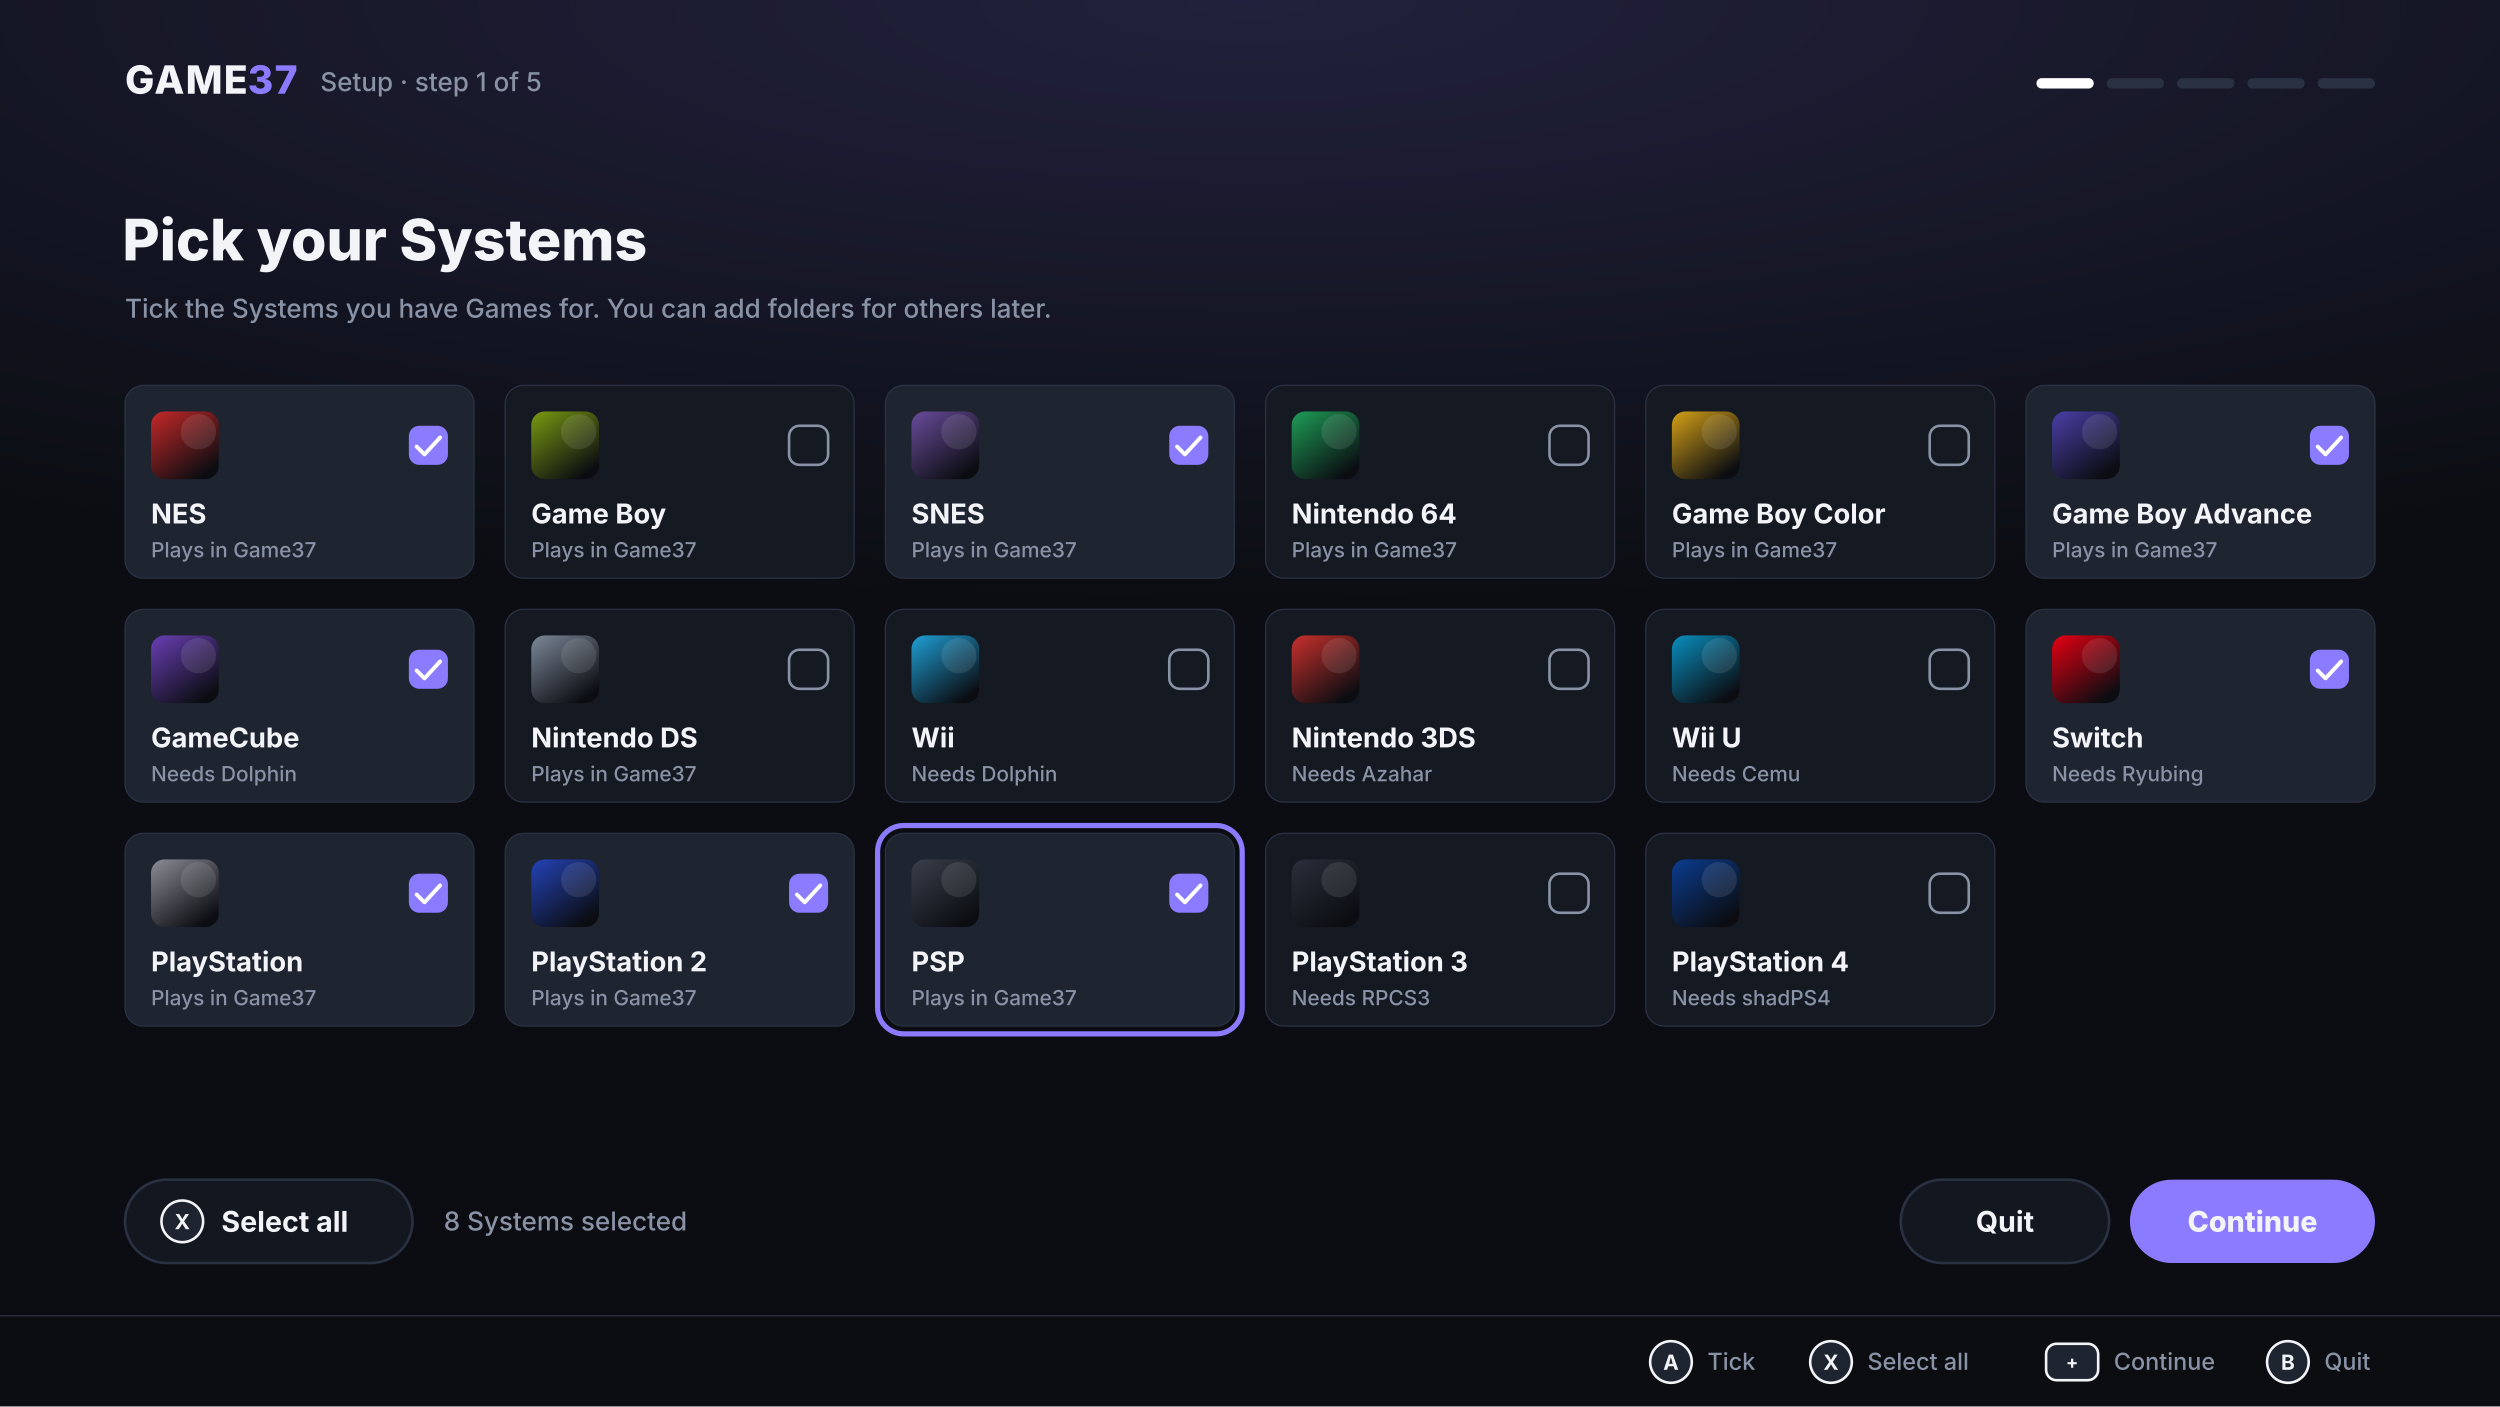
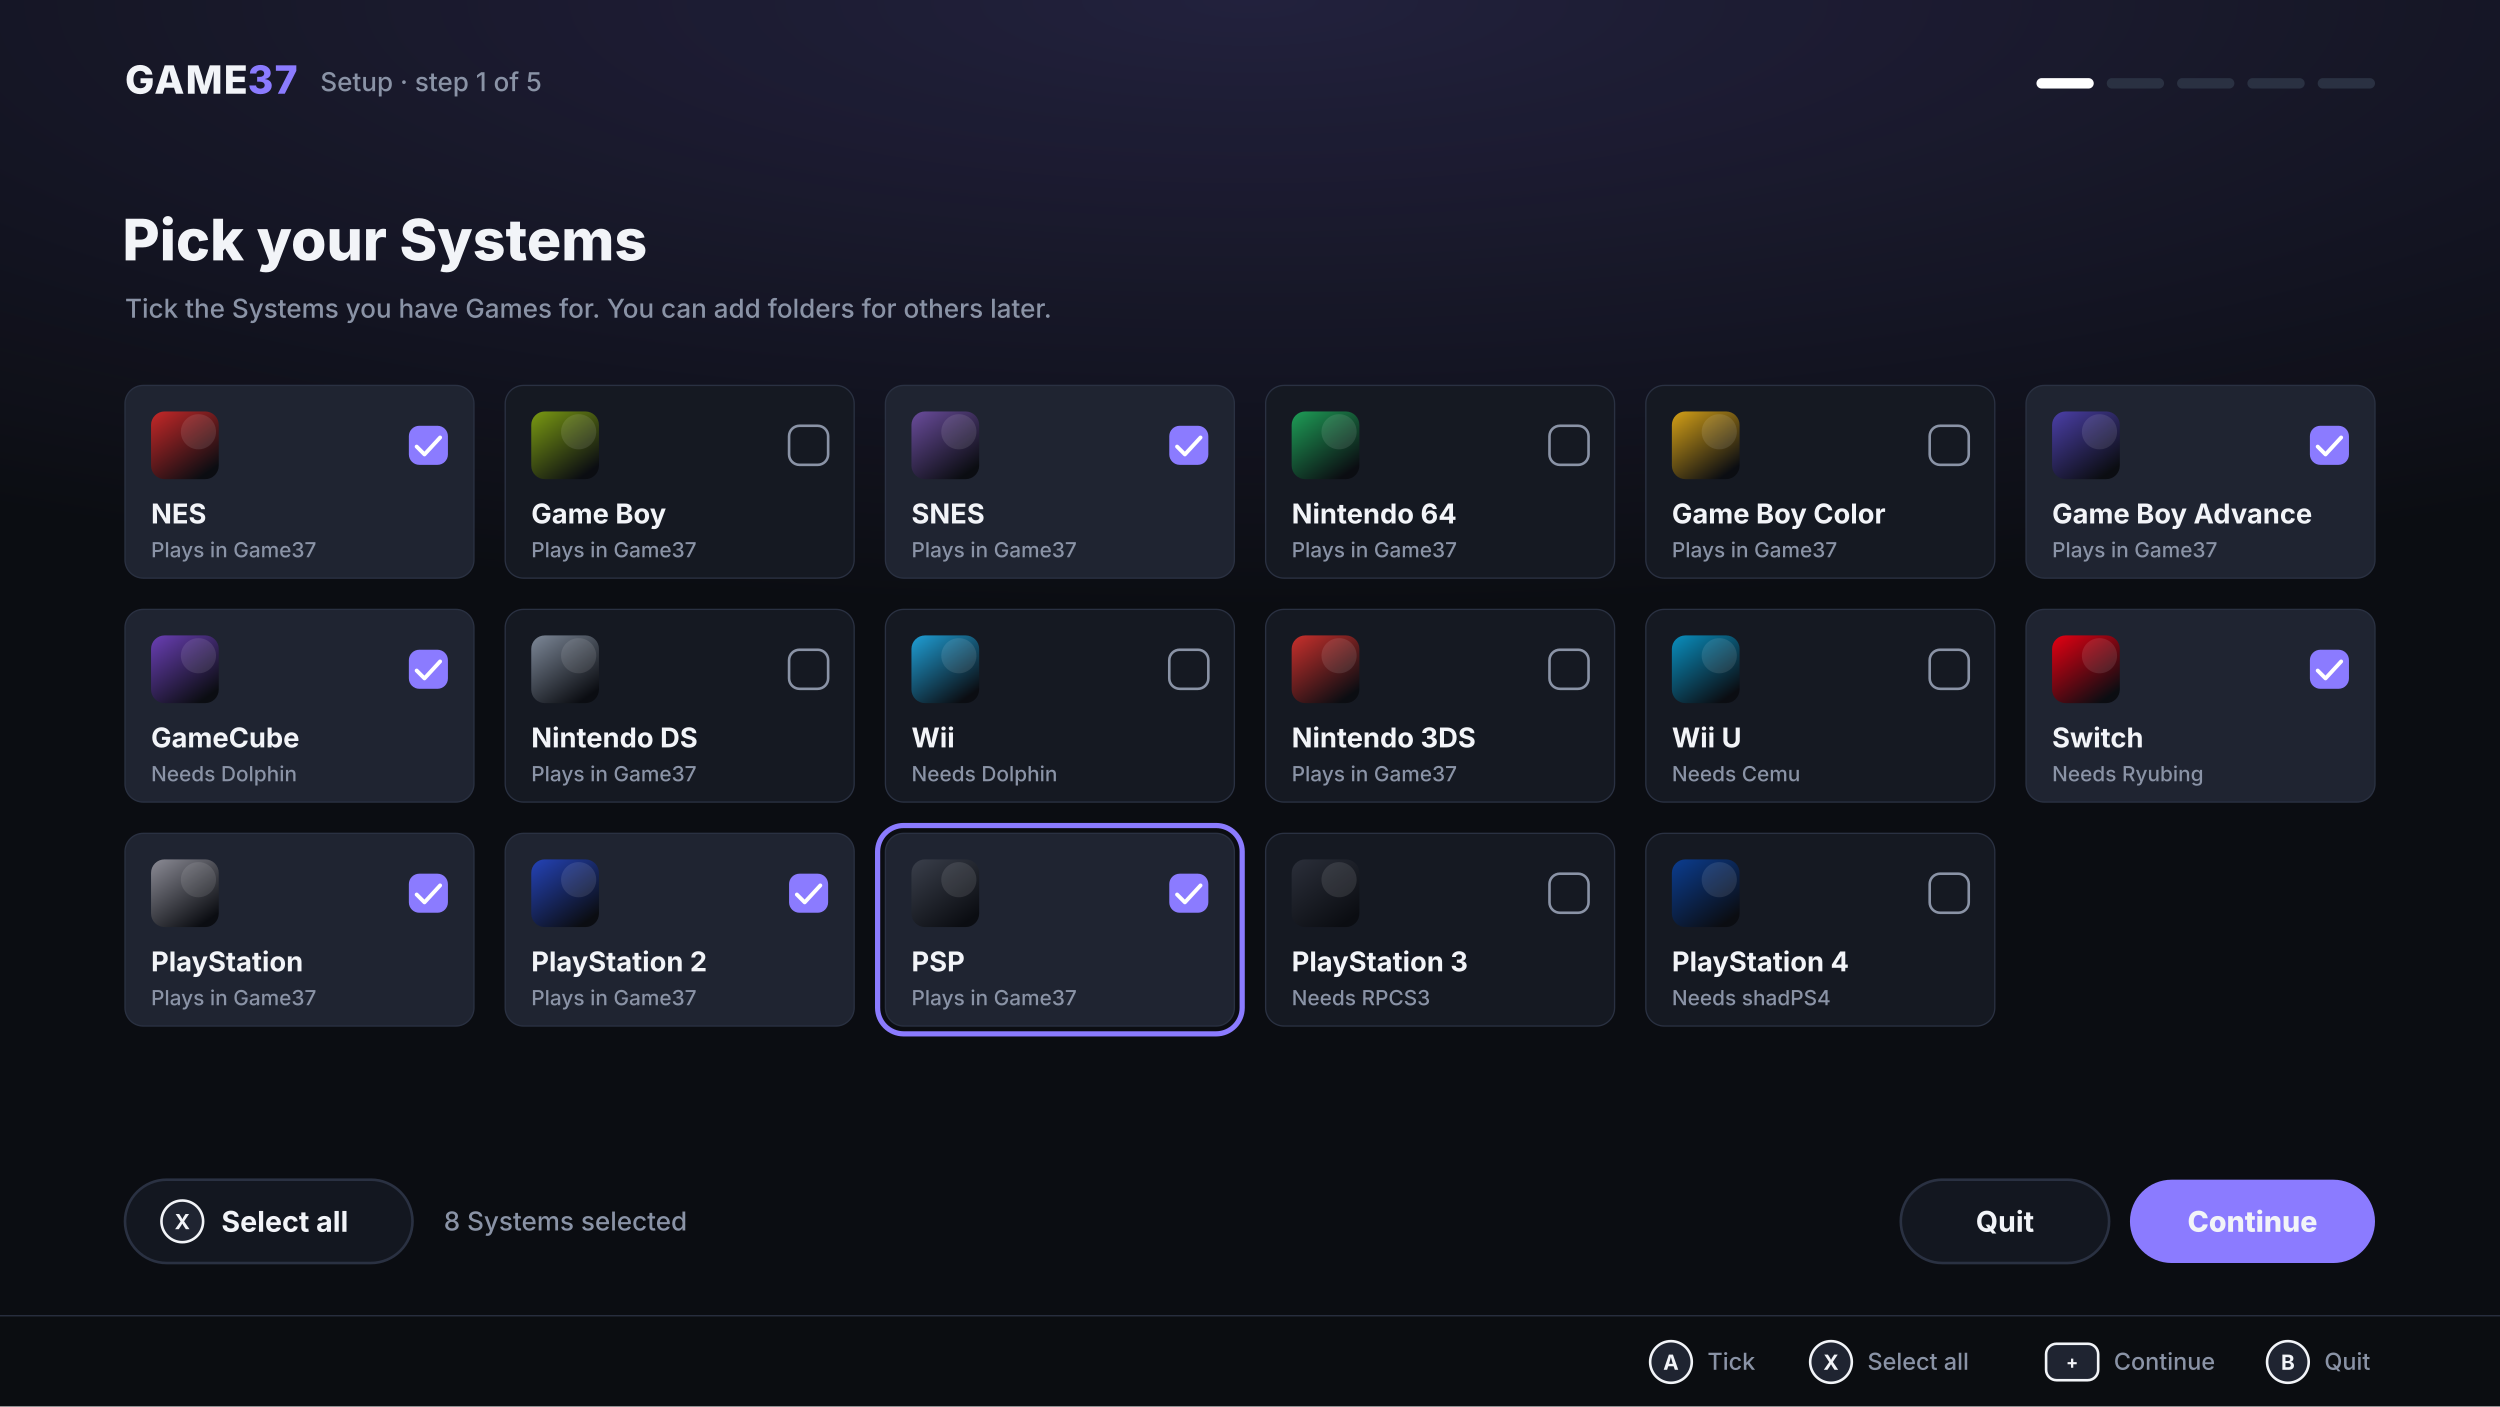
<svg xmlns="http://www.w3.org/2000/svg" width="1920" height="1080" viewBox="0 0 1920 1080">
  <defs>
    <radialGradient id="rg1" cx="0.5" cy="0" r="0.9">
      <stop offset="0" stop-color="#8B7BFF" stop-opacity="0.18" />
      <stop offset="1" stop-color="#8B7BFF" stop-opacity="0" />
    </radialGradient>
    <linearGradient id="lg2" x1="0" y1="0" x2="0.7" y2="1">
      <stop offset="0" stop-color="#C62828" stop-opacity="1" />
      <stop offset="1" stop-color="#0B0D12" stop-opacity="1" />
    </linearGradient>
    <linearGradient id="lg3" x1="0" y1="0" x2="0.7" y2="1">
      <stop offset="0" stop-color="#7A9A12" stop-opacity="1" />
      <stop offset="1" stop-color="#0B0D12" stop-opacity="1" />
    </linearGradient>
    <linearGradient id="lg4" x1="0" y1="0" x2="0.7" y2="1">
      <stop offset="0" stop-color="#6A4C9C" stop-opacity="1" />
      <stop offset="1" stop-color="#0B0D12" stop-opacity="1" />
    </linearGradient>
    <linearGradient id="lg5" x1="0" y1="0" x2="0.7" y2="1">
      <stop offset="0" stop-color="#1E9E57" stop-opacity="1" />
      <stop offset="1" stop-color="#0B0D12" stop-opacity="1" />
    </linearGradient>
    <linearGradient id="lg6" x1="0" y1="0" x2="0.7" y2="1">
      <stop offset="0" stop-color="#D4A017" stop-opacity="1" />
      <stop offset="1" stop-color="#0B0D12" stop-opacity="1" />
    </linearGradient>
    <linearGradient id="lg7" x1="0" y1="0" x2="0.7" y2="1">
      <stop offset="0" stop-color="#4B3FA8" stop-opacity="1" />
      <stop offset="1" stop-color="#0B0D12" stop-opacity="1" />
    </linearGradient>
    <linearGradient id="lg8" x1="0" y1="0" x2="0.7" y2="1">
      <stop offset="0" stop-color="#6A3FB5" stop-opacity="1" />
      <stop offset="1" stop-color="#0B0D12" stop-opacity="1" />
    </linearGradient>
    <linearGradient id="lg9" x1="0" y1="0" x2="0.7" y2="1">
      <stop offset="0" stop-color="#7D8898" stop-opacity="1" />
      <stop offset="1" stop-color="#0B0D12" stop-opacity="1" />
    </linearGradient>
    <linearGradient id="lg10" x1="0" y1="0" x2="0.7" y2="1">
      <stop offset="0" stop-color="#1F9FD6" stop-opacity="1" />
      <stop offset="1" stop-color="#0B0D12" stop-opacity="1" />
    </linearGradient>
    <linearGradient id="lg11" x1="0" y1="0" x2="0.7" y2="1">
      <stop offset="0" stop-color="#C9302C" stop-opacity="1" />
      <stop offset="1" stop-color="#0B0D12" stop-opacity="1" />
    </linearGradient>
    <linearGradient id="lg12" x1="0" y1="0" x2="0.7" y2="1">
      <stop offset="0" stop-color="#0A8FBF" stop-opacity="1" />
      <stop offset="1" stop-color="#0B0D12" stop-opacity="1" />
    </linearGradient>
    <linearGradient id="lg13" x1="0" y1="0" x2="0.7" y2="1">
      <stop offset="0" stop-color="#E60012" stop-opacity="1" />
      <stop offset="1" stop-color="#0B0D12" stop-opacity="1" />
    </linearGradient>
    <linearGradient id="lg14" x1="0" y1="0" x2="0.7" y2="1">
      <stop offset="0" stop-color="#8C8C96" stop-opacity="1" />
      <stop offset="1" stop-color="#0B0D12" stop-opacity="1" />
    </linearGradient>
    <linearGradient id="lg15" x1="0" y1="0" x2="0.7" y2="1">
      <stop offset="0" stop-color="#2443B8" stop-opacity="1" />
      <stop offset="1" stop-color="#0B0D12" stop-opacity="1" />
    </linearGradient>
    <linearGradient id="lg16" x1="0" y1="0" x2="0.7" y2="1">
      <stop offset="0" stop-color="#3A3F4B" stop-opacity="1" />
      <stop offset="1" stop-color="#0B0D12" stop-opacity="1" />
    </linearGradient>
    <linearGradient id="lg17" x1="0" y1="0" x2="0.7" y2="1">
      <stop offset="0" stop-color="#2B2F3A" stop-opacity="1" />
      <stop offset="1" stop-color="#0B0D12" stop-opacity="1" />
    </linearGradient>
    <linearGradient id="lg18" x1="0" y1="0" x2="0.7" y2="1">
      <stop offset="0" stop-color="#0B3D91" stop-opacity="1" />
      <stop offset="1" stop-color="#0B0D12" stop-opacity="1" />
    </linearGradient>
  </defs>
  <rect x="0.0" y="0.0" width="1920.0" height="1080.0" rx="0" fill="#0B0D12" fill-opacity="1" />
  <rect x="0.0" y="0.0" width="1920.0" height="520.0" rx="0" fill="url(#rg1)" fill-opacity="1" />
  <text x="96" y="72" font-family="Inter, 'Helvetica Neue', Arial, sans-serif" font-size="30" font-weight="800" fill="#F2F4F8" letter-spacing="1">GAME<tspan fill="#8B7BFF">37</tspan>
  </text>
  <text x="246.0" y="70.0" font-family="Inter, 'Helvetica Neue', Arial, sans-serif" font-size="20" font-weight="500" fill="#8A93A6" fill-opacity="1" text-anchor="start" letter-spacing="0">Setup · step 1 of 5</text>
  <rect x="1564.0" y="60.0" width="44.0" height="8.0" rx="4" fill="#FFFFFF" fill-opacity="1" />
  <rect x="1618.0" y="60.0" width="44.0" height="8.0" rx="4" fill="#2A3142" fill-opacity="1" />
  <rect x="1672.0" y="60.0" width="44.0" height="8.0" rx="4" fill="#2A3142" fill-opacity="1" />
  <rect x="1726.0" y="60.0" width="44.0" height="8.0" rx="4" fill="#2A3142" fill-opacity="1" />
  <rect x="1780.0" y="60.0" width="44.0" height="8.0" rx="4" fill="#2A3142" fill-opacity="1" />
  <text x="94.0" y="200.0" font-family="Inter, 'Helvetica Neue', Arial, sans-serif" font-size="44" font-weight="800" fill="#F2F4F8" fill-opacity="1" text-anchor="start" letter-spacing="0">Pick your Systems</text>
  <text x="96.0" y="244.0" font-family="Inter, 'Helvetica Neue', Arial, sans-serif" font-size="20" font-weight="500" fill="#8A93A6" fill-opacity="1" text-anchor="start" letter-spacing="0">Tick the Systems you have Games for. You can add folders for others later.</text>
  <rect x="96.0" y="296.0" width="268.0" height="148.0" rx="14" fill="#1F2431" fill-opacity="1" stroke="#2A3142" stroke-width="1" />
  <rect x="116.0" y="316.0" width="52.0" height="52.0" rx="10.4" fill="url(#lg2)" fill-opacity="1" />
  <circle cx="152.4" cy="331.6" r="13.5" fill="#FFFFFF" fill-opacity="0.1" />
  <rect x="314.0" y="327.0" width="30.0" height="30.0" rx="8" fill="#8B7BFF" fill-opacity="1" />
  <path d="M320.0,343 l6,6 l12,-13" fill="none" stroke="#FFFFFF" stroke-width="3" stroke-linecap="round" stroke-linejoin="round" />
  <text x="116.0" y="402.0" font-family="Inter, 'Helvetica Neue', Arial, sans-serif" font-size="21" font-weight="700" fill="#F2F4F8" fill-opacity="1" text-anchor="start" letter-spacing="0">NES</text>
  <text x="116.0" y="428.0" font-family="Inter, 'Helvetica Neue', Arial, sans-serif" font-size="16" font-weight="500" fill="#8A93A6" fill-opacity="1" text-anchor="start" letter-spacing="0">Plays in Game37</text>
  <rect x="388.0" y="296.0" width="268.0" height="148.0" rx="14" fill="#151922" fill-opacity="1" stroke="#2A3142" stroke-width="1" />
  <rect x="408.0" y="316.0" width="52.0" height="52.0" rx="10.4" fill="url(#lg3)" fill-opacity="1" />
  <circle cx="444.4" cy="331.6" r="13.5" fill="#FFFFFF" fill-opacity="0.1" />
  <rect x="606.0" y="327.0" width="30.0" height="30.0" rx="8" fill="none" fill-opacity="1" stroke="#8A93A6" stroke-width="2" />
  <text x="408.0" y="402.0" font-family="Inter, 'Helvetica Neue', Arial, sans-serif" font-size="21" font-weight="700" fill="#F2F4F8" fill-opacity="1" text-anchor="start" letter-spacing="0">Game Boy</text>
  <text x="408.0" y="428.0" font-family="Inter, 'Helvetica Neue', Arial, sans-serif" font-size="16" font-weight="500" fill="#8A93A6" fill-opacity="1" text-anchor="start" letter-spacing="0">Plays in Game37</text>
  <rect x="680.0" y="296.0" width="268.0" height="148.0" rx="14" fill="#1F2431" fill-opacity="1" stroke="#2A3142" stroke-width="1" />
  <rect x="700.0" y="316.0" width="52.0" height="52.0" rx="10.4" fill="url(#lg4)" fill-opacity="1" />
  <circle cx="736.4" cy="331.6" r="13.5" fill="#FFFFFF" fill-opacity="0.1" />
  <rect x="898.0" y="327.0" width="30.0" height="30.0" rx="8" fill="#8B7BFF" fill-opacity="1" />
  <path d="M904.0,343 l6,6 l12,-13" fill="none" stroke="#FFFFFF" stroke-width="3" stroke-linecap="round" stroke-linejoin="round" />
  <text x="700.0" y="402.0" font-family="Inter, 'Helvetica Neue', Arial, sans-serif" font-size="21" font-weight="700" fill="#F2F4F8" fill-opacity="1" text-anchor="start" letter-spacing="0">SNES</text>
  <text x="700.0" y="428.0" font-family="Inter, 'Helvetica Neue', Arial, sans-serif" font-size="16" font-weight="500" fill="#8A93A6" fill-opacity="1" text-anchor="start" letter-spacing="0">Plays in Game37</text>
  <rect x="972.0" y="296.0" width="268.0" height="148.0" rx="14" fill="#151922" fill-opacity="1" stroke="#2A3142" stroke-width="1" />
  <rect x="992.0" y="316.0" width="52.0" height="52.0" rx="10.4" fill="url(#lg5)" fill-opacity="1" />
  <circle cx="1028.4" cy="331.6" r="13.5" fill="#FFFFFF" fill-opacity="0.1" />
  <rect x="1190.0" y="327.0" width="30.0" height="30.0" rx="8" fill="none" fill-opacity="1" stroke="#8A93A6" stroke-width="2" />
  <text x="992.0" y="402.0" font-family="Inter, 'Helvetica Neue', Arial, sans-serif" font-size="21" font-weight="700" fill="#F2F4F8" fill-opacity="1" text-anchor="start" letter-spacing="0">Nintendo 64</text>
  <text x="992.0" y="428.0" font-family="Inter, 'Helvetica Neue', Arial, sans-serif" font-size="16" font-weight="500" fill="#8A93A6" fill-opacity="1" text-anchor="start" letter-spacing="0">Plays in Game37</text>
  <rect x="1264.0" y="296.0" width="268.0" height="148.0" rx="14" fill="#151922" fill-opacity="1" stroke="#2A3142" stroke-width="1" />
  <rect x="1284.0" y="316.0" width="52.0" height="52.0" rx="10.4" fill="url(#lg6)" fill-opacity="1" />
  <circle cx="1320.4" cy="331.6" r="13.5" fill="#FFFFFF" fill-opacity="0.1" />
  <rect x="1482.0" y="327.0" width="30.0" height="30.0" rx="8" fill="none" fill-opacity="1" stroke="#8A93A6" stroke-width="2" />
  <text x="1284.0" y="402.0" font-family="Inter, 'Helvetica Neue', Arial, sans-serif" font-size="21" font-weight="700" fill="#F2F4F8" fill-opacity="1" text-anchor="start" letter-spacing="0">Game Boy Color</text>
  <text x="1284.0" y="428.0" font-family="Inter, 'Helvetica Neue', Arial, sans-serif" font-size="16" font-weight="500" fill="#8A93A6" fill-opacity="1" text-anchor="start" letter-spacing="0">Plays in Game37</text>
  <rect x="1556.0" y="296.0" width="268.0" height="148.0" rx="14" fill="#1F2431" fill-opacity="1" stroke="#2A3142" stroke-width="1" />
  <rect x="1576.0" y="316.0" width="52.0" height="52.0" rx="10.4" fill="url(#lg7)" fill-opacity="1" />
  <circle cx="1612.4" cy="331.6" r="13.5" fill="#FFFFFF" fill-opacity="0.1" />
  <rect x="1774.0" y="327.0" width="30.0" height="30.0" rx="8" fill="#8B7BFF" fill-opacity="1" />
  <path d="M1780.0,343 l6,6 l12,-13" fill="none" stroke="#FFFFFF" stroke-width="3" stroke-linecap="round" stroke-linejoin="round" />
  <text x="1576.0" y="402.0" font-family="Inter, 'Helvetica Neue', Arial, sans-serif" font-size="21" font-weight="700" fill="#F2F4F8" fill-opacity="1" text-anchor="start" letter-spacing="0">Game Boy Advance</text>
  <text x="1576.0" y="428.0" font-family="Inter, 'Helvetica Neue', Arial, sans-serif" font-size="16" font-weight="500" fill="#8A93A6" fill-opacity="1" text-anchor="start" letter-spacing="0">Plays in Game37</text>
  <rect x="96.0" y="468.0" width="268.0" height="148.0" rx="14" fill="#1F2431" fill-opacity="1" stroke="#2A3142" stroke-width="1" />
  <rect x="116.0" y="488.0" width="52.0" height="52.0" rx="10.4" fill="url(#lg8)" fill-opacity="1" />
  <circle cx="152.4" cy="503.6" r="13.5" fill="#FFFFFF" fill-opacity="0.1" />
  <rect x="314.0" y="499.0" width="30.0" height="30.0" rx="8" fill="#8B7BFF" fill-opacity="1" />
  <path d="M320.0,515 l6,6 l12,-13" fill="none" stroke="#FFFFFF" stroke-width="3" stroke-linecap="round" stroke-linejoin="round" />
  <text x="116.0" y="574.0" font-family="Inter, 'Helvetica Neue', Arial, sans-serif" font-size="21" font-weight="700" fill="#F2F4F8" fill-opacity="1" text-anchor="start" letter-spacing="0">GameCube</text>
  <text x="116.0" y="600.0" font-family="Inter, 'Helvetica Neue', Arial, sans-serif" font-size="16" font-weight="500" fill="#8A93A6" fill-opacity="1" text-anchor="start" letter-spacing="0">Needs Dolphin</text>
  <rect x="388.0" y="468.0" width="268.0" height="148.0" rx="14" fill="#151922" fill-opacity="1" stroke="#2A3142" stroke-width="1" />
  <rect x="408.0" y="488.0" width="52.0" height="52.0" rx="10.4" fill="url(#lg9)" fill-opacity="1" />
  <circle cx="444.4" cy="503.6" r="13.5" fill="#FFFFFF" fill-opacity="0.1" />
  <rect x="606.0" y="499.0" width="30.0" height="30.0" rx="8" fill="none" fill-opacity="1" stroke="#8A93A6" stroke-width="2" />
  <text x="408.0" y="574.0" font-family="Inter, 'Helvetica Neue', Arial, sans-serif" font-size="21" font-weight="700" fill="#F2F4F8" fill-opacity="1" text-anchor="start" letter-spacing="0">Nintendo DS</text>
  <text x="408.0" y="600.0" font-family="Inter, 'Helvetica Neue', Arial, sans-serif" font-size="16" font-weight="500" fill="#8A93A6" fill-opacity="1" text-anchor="start" letter-spacing="0">Plays in Game37</text>
  <rect x="680.0" y="468.0" width="268.0" height="148.0" rx="14" fill="#151922" fill-opacity="1" stroke="#2A3142" stroke-width="1" />
  <rect x="700.0" y="488.0" width="52.0" height="52.0" rx="10.4" fill="url(#lg10)" fill-opacity="1" />
  <circle cx="736.4" cy="503.6" r="13.5" fill="#FFFFFF" fill-opacity="0.1" />
  <rect x="898.0" y="499.0" width="30.0" height="30.0" rx="8" fill="none" fill-opacity="1" stroke="#8A93A6" stroke-width="2" />
  <text x="700.0" y="574.0" font-family="Inter, 'Helvetica Neue', Arial, sans-serif" font-size="21" font-weight="700" fill="#F2F4F8" fill-opacity="1" text-anchor="start" letter-spacing="0">Wii</text>
  <text x="700.0" y="600.0" font-family="Inter, 'Helvetica Neue', Arial, sans-serif" font-size="16" font-weight="500" fill="#8A93A6" fill-opacity="1" text-anchor="start" letter-spacing="0">Needs Dolphin</text>
  <rect x="972.0" y="468.0" width="268.0" height="148.0" rx="14" fill="#151922" fill-opacity="1" stroke="#2A3142" stroke-width="1" />
  <rect x="992.0" y="488.0" width="52.0" height="52.0" rx="10.4" fill="url(#lg11)" fill-opacity="1" />
  <circle cx="1028.4" cy="503.6" r="13.5" fill="#FFFFFF" fill-opacity="0.1" />
  <rect x="1190.0" y="499.0" width="30.0" height="30.0" rx="8" fill="none" fill-opacity="1" stroke="#8A93A6" stroke-width="2" />
  <text x="992.0" y="574.0" font-family="Inter, 'Helvetica Neue', Arial, sans-serif" font-size="21" font-weight="700" fill="#F2F4F8" fill-opacity="1" text-anchor="start" letter-spacing="0">Nintendo 3DS</text>
-   <text x="992.0" y="600.0" font-family="Inter, 'Helvetica Neue', Arial, sans-serif" font-size="16" font-weight="500" fill="#8A93A6" fill-opacity="1" text-anchor="start" letter-spacing="0">Needs Azahar</text>
+   <text x="992.0" y="600.0" font-family="Inter, 'Helvetica Neue', Arial, sans-serif" font-size="16" font-weight="500" fill="#8A93A6" fill-opacity="1" text-anchor="start" letter-spacing="0">Plays in Game37</text>
  <rect x="1264.0" y="468.0" width="268.0" height="148.0" rx="14" fill="#151922" fill-opacity="1" stroke="#2A3142" stroke-width="1" />
  <rect x="1284.0" y="488.0" width="52.0" height="52.0" rx="10.4" fill="url(#lg12)" fill-opacity="1" />
  <circle cx="1320.4" cy="503.6" r="13.5" fill="#FFFFFF" fill-opacity="0.1" />
  <rect x="1482.0" y="499.0" width="30.0" height="30.0" rx="8" fill="none" fill-opacity="1" stroke="#8A93A6" stroke-width="2" />
  <text x="1284.0" y="574.0" font-family="Inter, 'Helvetica Neue', Arial, sans-serif" font-size="21" font-weight="700" fill="#F2F4F8" fill-opacity="1" text-anchor="start" letter-spacing="0">Wii U</text>
  <text x="1284.0" y="600.0" font-family="Inter, 'Helvetica Neue', Arial, sans-serif" font-size="16" font-weight="500" fill="#8A93A6" fill-opacity="1" text-anchor="start" letter-spacing="0">Needs Cemu</text>
  <rect x="1556.0" y="468.0" width="268.0" height="148.0" rx="14" fill="#1F2431" fill-opacity="1" stroke="#2A3142" stroke-width="1" />
  <rect x="1576.0" y="488.0" width="52.0" height="52.0" rx="10.4" fill="url(#lg13)" fill-opacity="1" />
  <circle cx="1612.4" cy="503.6" r="13.5" fill="#FFFFFF" fill-opacity="0.1" />
  <rect x="1774.0" y="499.0" width="30.0" height="30.0" rx="8" fill="#8B7BFF" fill-opacity="1" />
  <path d="M1780.0,515 l6,6 l12,-13" fill="none" stroke="#FFFFFF" stroke-width="3" stroke-linecap="round" stroke-linejoin="round" />
  <text x="1576.0" y="574.0" font-family="Inter, 'Helvetica Neue', Arial, sans-serif" font-size="21" font-weight="700" fill="#F2F4F8" fill-opacity="1" text-anchor="start" letter-spacing="0">Switch</text>
  <text x="1576.0" y="600.0" font-family="Inter, 'Helvetica Neue', Arial, sans-serif" font-size="16" font-weight="500" fill="#8A93A6" fill-opacity="1" text-anchor="start" letter-spacing="0">Needs Ryubing</text>
  <rect x="96.0" y="640.0" width="268.0" height="148.0" rx="14" fill="#1F2431" fill-opacity="1" stroke="#2A3142" stroke-width="1" />
  <rect x="116.0" y="660.0" width="52.0" height="52.0" rx="10.4" fill="url(#lg14)" fill-opacity="1" />
  <circle cx="152.4" cy="675.6" r="13.5" fill="#FFFFFF" fill-opacity="0.1" />
  <rect x="314.0" y="671.0" width="30.0" height="30.0" rx="8" fill="#8B7BFF" fill-opacity="1" />
  <path d="M320.0,687 l6,6 l12,-13" fill="none" stroke="#FFFFFF" stroke-width="3" stroke-linecap="round" stroke-linejoin="round" />
  <text x="116.0" y="746.0" font-family="Inter, 'Helvetica Neue', Arial, sans-serif" font-size="21" font-weight="700" fill="#F2F4F8" fill-opacity="1" text-anchor="start" letter-spacing="0">PlayStation</text>
  <text x="116.0" y="772.0" font-family="Inter, 'Helvetica Neue', Arial, sans-serif" font-size="16" font-weight="500" fill="#8A93A6" fill-opacity="1" text-anchor="start" letter-spacing="0">Plays in Game37</text>
  <rect x="388.0" y="640.0" width="268.0" height="148.0" rx="14" fill="#1F2431" fill-opacity="1" stroke="#2A3142" stroke-width="1" />
  <rect x="408.0" y="660.0" width="52.0" height="52.0" rx="10.4" fill="url(#lg15)" fill-opacity="1" />
  <circle cx="444.4" cy="675.6" r="13.5" fill="#FFFFFF" fill-opacity="0.1" />
  <rect x="606.0" y="671.0" width="30.0" height="30.0" rx="8" fill="#8B7BFF" fill-opacity="1" />
  <path d="M612.0,687 l6,6 l12,-13" fill="none" stroke="#FFFFFF" stroke-width="3" stroke-linecap="round" stroke-linejoin="round" />
  <text x="408.0" y="746.0" font-family="Inter, 'Helvetica Neue', Arial, sans-serif" font-size="21" font-weight="700" fill="#F2F4F8" fill-opacity="1" text-anchor="start" letter-spacing="0">PlayStation 2</text>
  <text x="408.0" y="772.0" font-family="Inter, 'Helvetica Neue', Arial, sans-serif" font-size="16" font-weight="500" fill="#8A93A6" fill-opacity="1" text-anchor="start" letter-spacing="0">Plays in Game37</text>
  <rect x="674.0" y="634.0" width="280.0" height="160.0" rx="20" fill="none" fill-opacity="1" stroke="#8B7BFF" stroke-width="4" />
  <rect x="680.0" y="640.0" width="268.0" height="148.0" rx="14" fill="#1F2431" fill-opacity="1" stroke="#2A3142" stroke-width="1" />
  <rect x="700.0" y="660.0" width="52.0" height="52.0" rx="10.4" fill="url(#lg16)" fill-opacity="1" />
  <circle cx="736.4" cy="675.6" r="13.5" fill="#FFFFFF" fill-opacity="0.1" />
  <rect x="898.0" y="671.0" width="30.0" height="30.0" rx="8" fill="#8B7BFF" fill-opacity="1" />
  <path d="M904.0,687 l6,6 l12,-13" fill="none" stroke="#FFFFFF" stroke-width="3" stroke-linecap="round" stroke-linejoin="round" />
  <text x="700.0" y="746.0" font-family="Inter, 'Helvetica Neue', Arial, sans-serif" font-size="21" font-weight="700" fill="#F2F4F8" fill-opacity="1" text-anchor="start" letter-spacing="0">PSP</text>
  <text x="700.0" y="772.0" font-family="Inter, 'Helvetica Neue', Arial, sans-serif" font-size="16" font-weight="500" fill="#8A93A6" fill-opacity="1" text-anchor="start" letter-spacing="0">Plays in Game37</text>
  <rect x="972.0" y="640.0" width="268.0" height="148.0" rx="14" fill="#151922" fill-opacity="1" stroke="#2A3142" stroke-width="1" />
  <rect x="992.0" y="660.0" width="52.0" height="52.0" rx="10.4" fill="url(#lg17)" fill-opacity="1" />
  <circle cx="1028.4" cy="675.6" r="13.5" fill="#FFFFFF" fill-opacity="0.1" />
  <rect x="1190.0" y="671.0" width="30.0" height="30.0" rx="8" fill="none" fill-opacity="1" stroke="#8A93A6" stroke-width="2" />
  <text x="992.0" y="746.0" font-family="Inter, 'Helvetica Neue', Arial, sans-serif" font-size="21" font-weight="700" fill="#F2F4F8" fill-opacity="1" text-anchor="start" letter-spacing="0">PlayStation 3</text>
  <text x="992.0" y="772.0" font-family="Inter, 'Helvetica Neue', Arial, sans-serif" font-size="16" font-weight="500" fill="#8A93A6" fill-opacity="1" text-anchor="start" letter-spacing="0">Needs RPCS3</text>
  <rect x="1264.0" y="640.0" width="268.0" height="148.0" rx="14" fill="#151922" fill-opacity="1" stroke="#2A3142" stroke-width="1" />
  <rect x="1284.0" y="660.0" width="52.0" height="52.0" rx="10.4" fill="url(#lg18)" fill-opacity="1" />
  <circle cx="1320.4" cy="675.6" r="13.5" fill="#FFFFFF" fill-opacity="0.1" />
  <rect x="1482.0" y="671.0" width="30.0" height="30.0" rx="8" fill="none" fill-opacity="1" stroke="#8A93A6" stroke-width="2" />
  <text x="1284.0" y="746.0" font-family="Inter, 'Helvetica Neue', Arial, sans-serif" font-size="21" font-weight="700" fill="#F2F4F8" fill-opacity="1" text-anchor="start" letter-spacing="0">PlayStation 4</text>
  <text x="1284.0" y="772.0" font-family="Inter, 'Helvetica Neue', Arial, sans-serif" font-size="16" font-weight="500" fill="#8A93A6" fill-opacity="1" text-anchor="start" letter-spacing="0">Needs shadPS4</text>
  <rect x="96.0" y="906.0" width="220.8" height="64.0" rx="32" fill="#151922" fill-opacity="0.85" stroke="#2A3142" stroke-width="2" />
  <circle cx="140.0" cy="938.0" r="16.0" fill="#1F2431" fill-opacity="1" stroke="#F2F4F8" stroke-width="2" />
  <text x="140.0" y="944.0" font-family="Inter, 'Helvetica Neue', Arial, sans-serif" font-size="16" font-weight="700" fill="#F2F4F8" fill-opacity="1" text-anchor="middle" letter-spacing="0">X</text>
  <text x="170.0" y="946.0" font-family="Inter, 'Helvetica Neue', Arial, sans-serif" font-size="22" font-weight="700" fill="#F2F4F8" fill-opacity="1" text-anchor="start" letter-spacing="0">Select all</text>
  <text x="340.8" y="945.0" font-family="Inter, 'Helvetica Neue', Arial, sans-serif" font-size="20" font-weight="500" fill="#8A93A6" fill-opacity="1" text-anchor="start" letter-spacing="0">8 Systems selected</text>
  <rect x="1635.8" y="906.0" width="188.2" height="64.0" rx="32" fill="#8B7BFF" fill-opacity="1" />
  <text x="1729.9" y="946.0" font-family="Inter, 'Helvetica Neue', Arial, sans-serif" font-size="22" font-weight="800" fill="#F2F4F8" fill-opacity="1" text-anchor="middle" letter-spacing="0">Continue</text>
  <rect x="1459.8" y="906.0" width="160.0" height="64.0" rx="32" fill="#151922" fill-opacity="0.85" stroke="#2A3142" stroke-width="2" />
  <text x="1539.8" y="946.0" font-family="Inter, 'Helvetica Neue', Arial, sans-serif" font-size="22" font-weight="700" fill="#F2F4F8" fill-opacity="1" text-anchor="middle" letter-spacing="0">Quit</text>
  <rect x="0.0" y="1010.0" width="1920.0" height="70.0" rx="0" fill="#0B0D12" fill-opacity="0.92" />
  <rect x="0.0" y="1010.0" width="1920.0" height="1.0" rx="0" fill="#2A3142" fill-opacity="1" />
  <text x="1785.1" y="1052.0" font-family="Inter, 'Helvetica Neue', Arial, sans-serif" font-size="18" font-weight="500" fill="#8A93A6" fill-opacity="1" text-anchor="start" letter-spacing="0">Quit</text>
  <circle cx="1757.1" cy="1046.0" r="16.0" fill="#1F2431" fill-opacity="1" stroke="#F2F4F8" stroke-width="2" />
  <text x="1757.1" y="1052.0" font-family="Inter, 'Helvetica Neue', Arial, sans-serif" font-size="16" font-weight="700" fill="#F2F4F8" fill-opacity="1" text-anchor="middle" letter-spacing="0">B</text>
  <text x="1623.4" y="1052.0" font-family="Inter, 'Helvetica Neue', Arial, sans-serif" font-size="18" font-weight="500" fill="#8A93A6" fill-opacity="1" text-anchor="start" letter-spacing="0">Continue</text>
  <rect x="1571.4" y="1032.0" width="40.0" height="28.0" rx="8" fill="#1F2431" fill-opacity="1" stroke="#F2F4F8" stroke-width="2" />
  <text x="1591.4" y="1051.0" font-family="Inter, 'Helvetica Neue', Arial, sans-serif" font-size="14" font-weight="700" fill="#F2F4F8" fill-opacity="1" text-anchor="middle" letter-spacing="0">+</text>
  <text x="1434.2" y="1052.0" font-family="Inter, 'Helvetica Neue', Arial, sans-serif" font-size="18" font-weight="500" fill="#8A93A6" fill-opacity="1" text-anchor="start" letter-spacing="0">Select all</text>
  <circle cx="1406.2" cy="1046.0" r="16.0" fill="#1F2431" fill-opacity="1" stroke="#F2F4F8" stroke-width="2" />
  <text x="1406.2" y="1052.0" font-family="Inter, 'Helvetica Neue', Arial, sans-serif" font-size="16" font-weight="700" fill="#F2F4F8" fill-opacity="1" text-anchor="middle" letter-spacing="0">X</text>
  <text x="1311.3" y="1052.0" font-family="Inter, 'Helvetica Neue', Arial, sans-serif" font-size="18" font-weight="500" fill="#8A93A6" fill-opacity="1" text-anchor="start" letter-spacing="0">Tick</text>
  <circle cx="1283.3" cy="1046.0" r="16.0" fill="#1F2431" fill-opacity="1" stroke="#F2F4F8" stroke-width="2" />
  <text x="1283.3" y="1052.0" font-family="Inter, 'Helvetica Neue', Arial, sans-serif" font-size="16" font-weight="700" fill="#F2F4F8" fill-opacity="1" text-anchor="middle" letter-spacing="0">A</text>
</svg>
